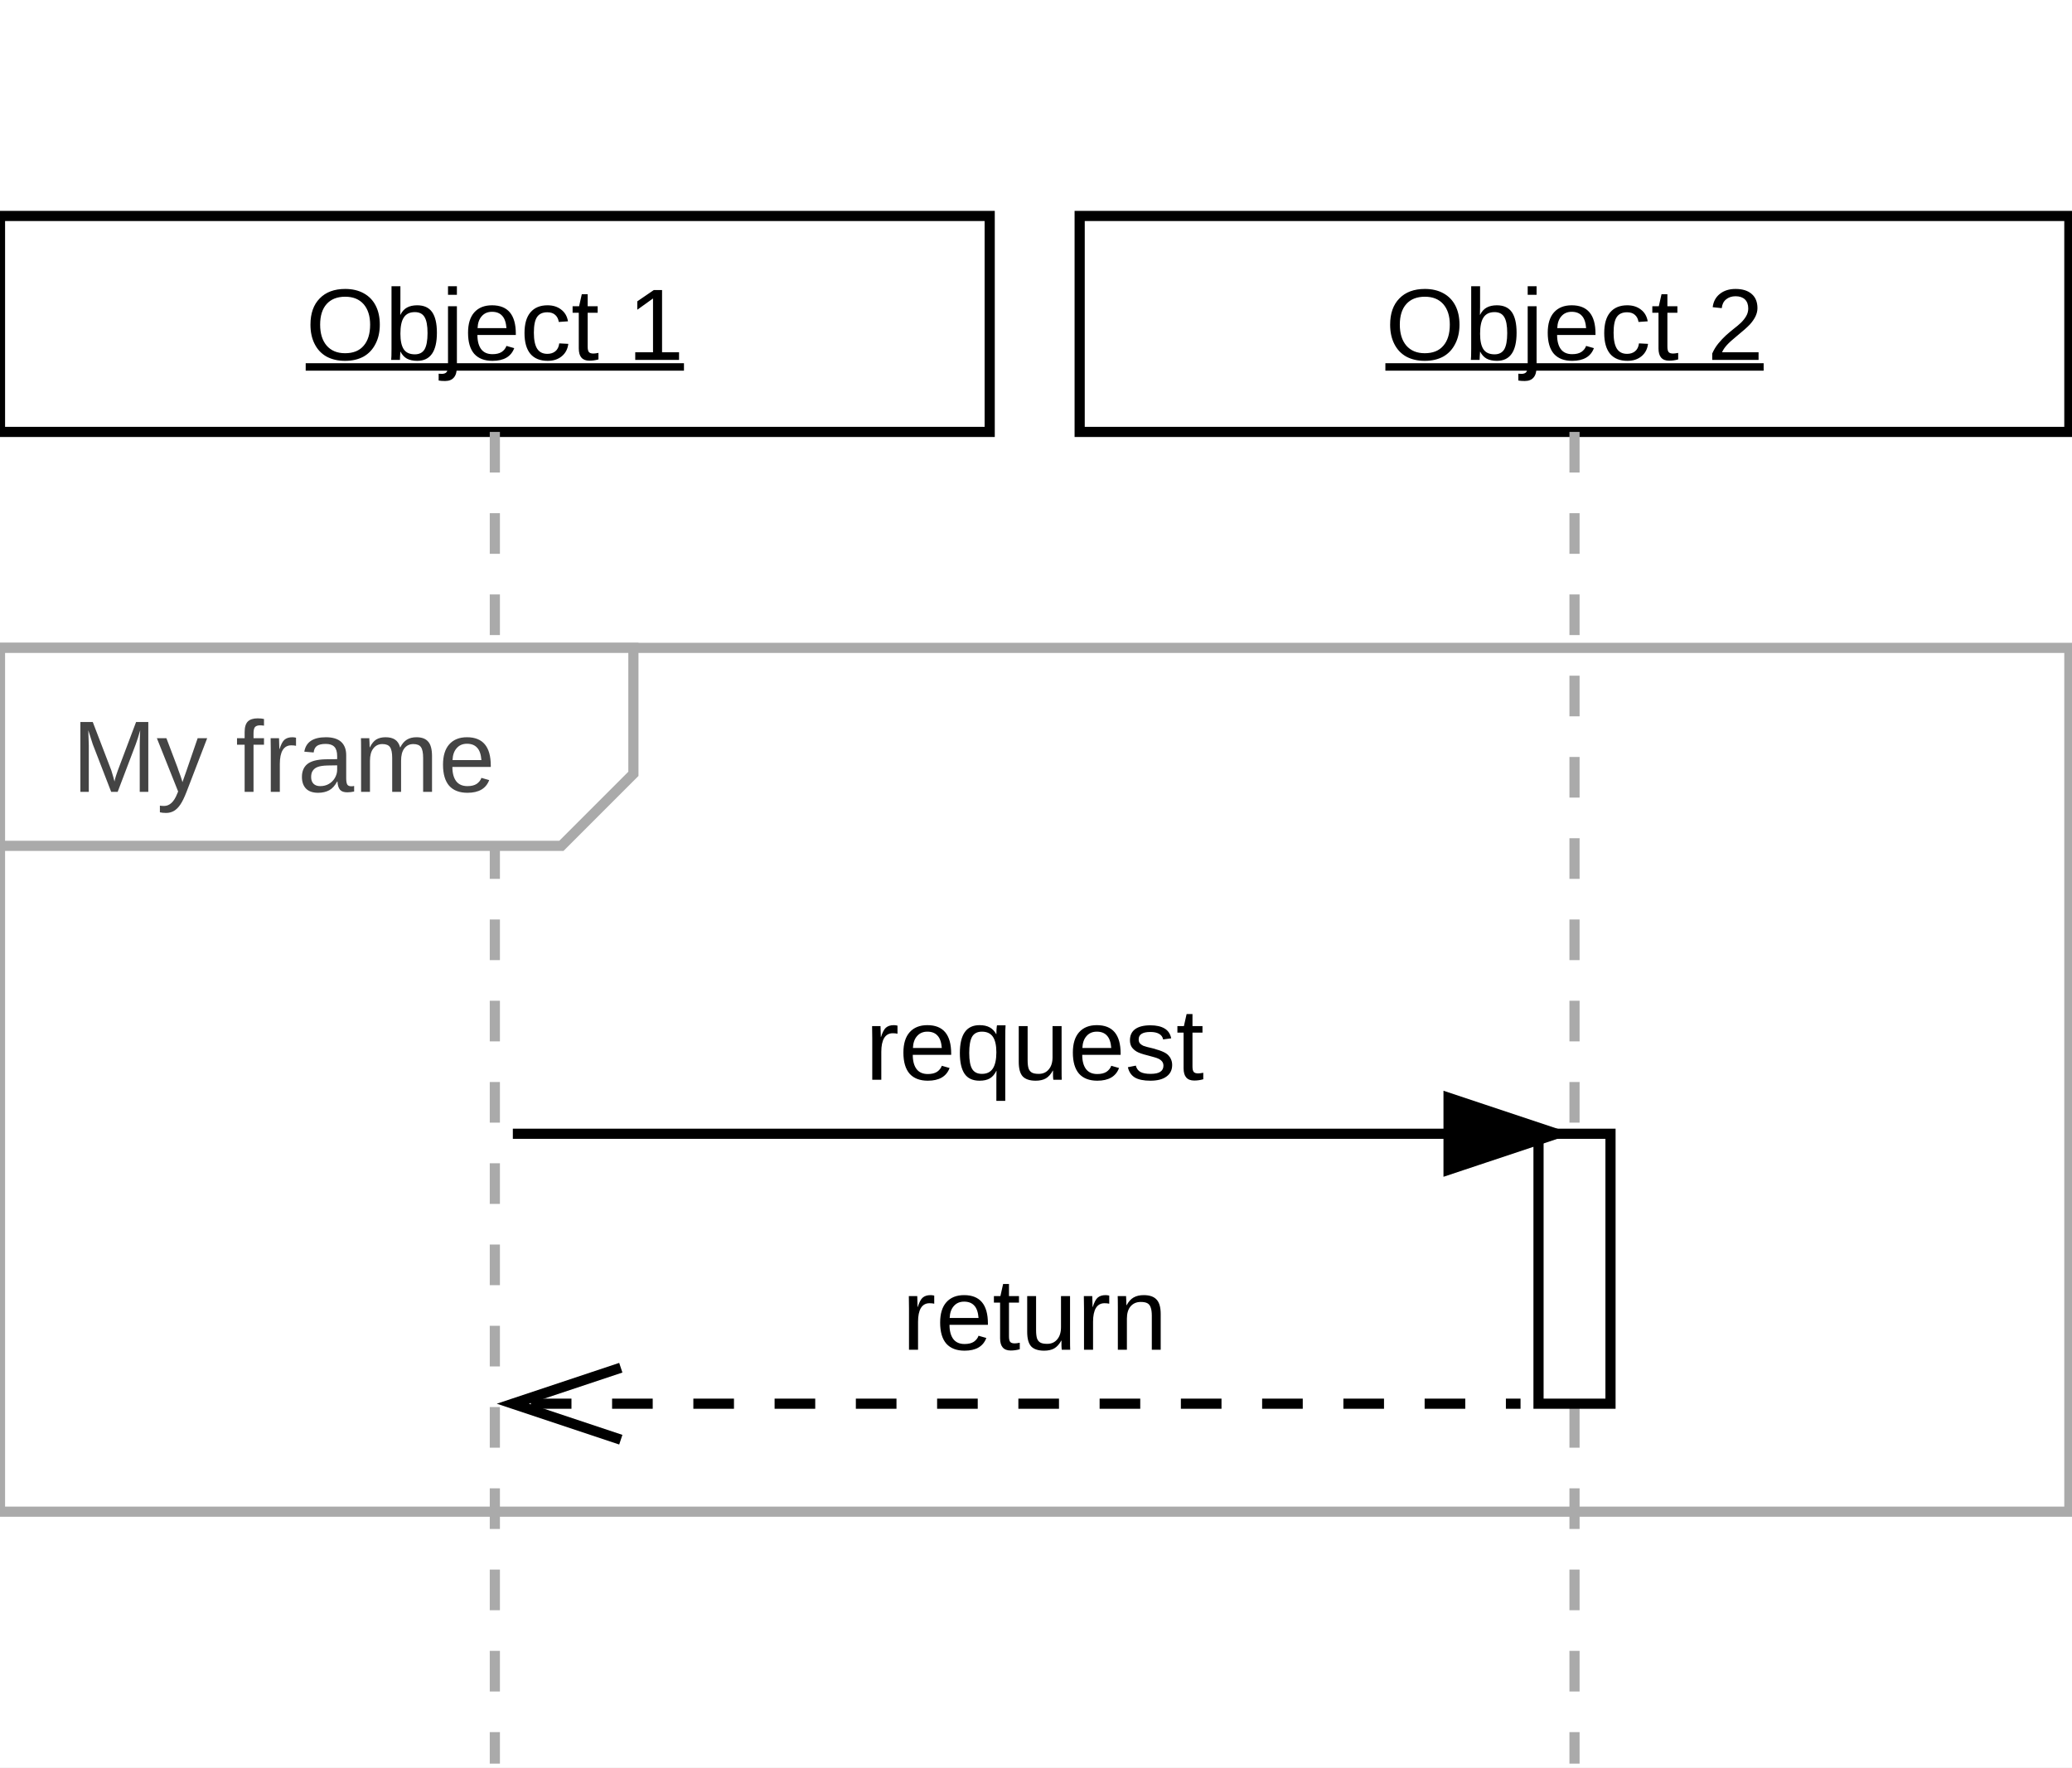
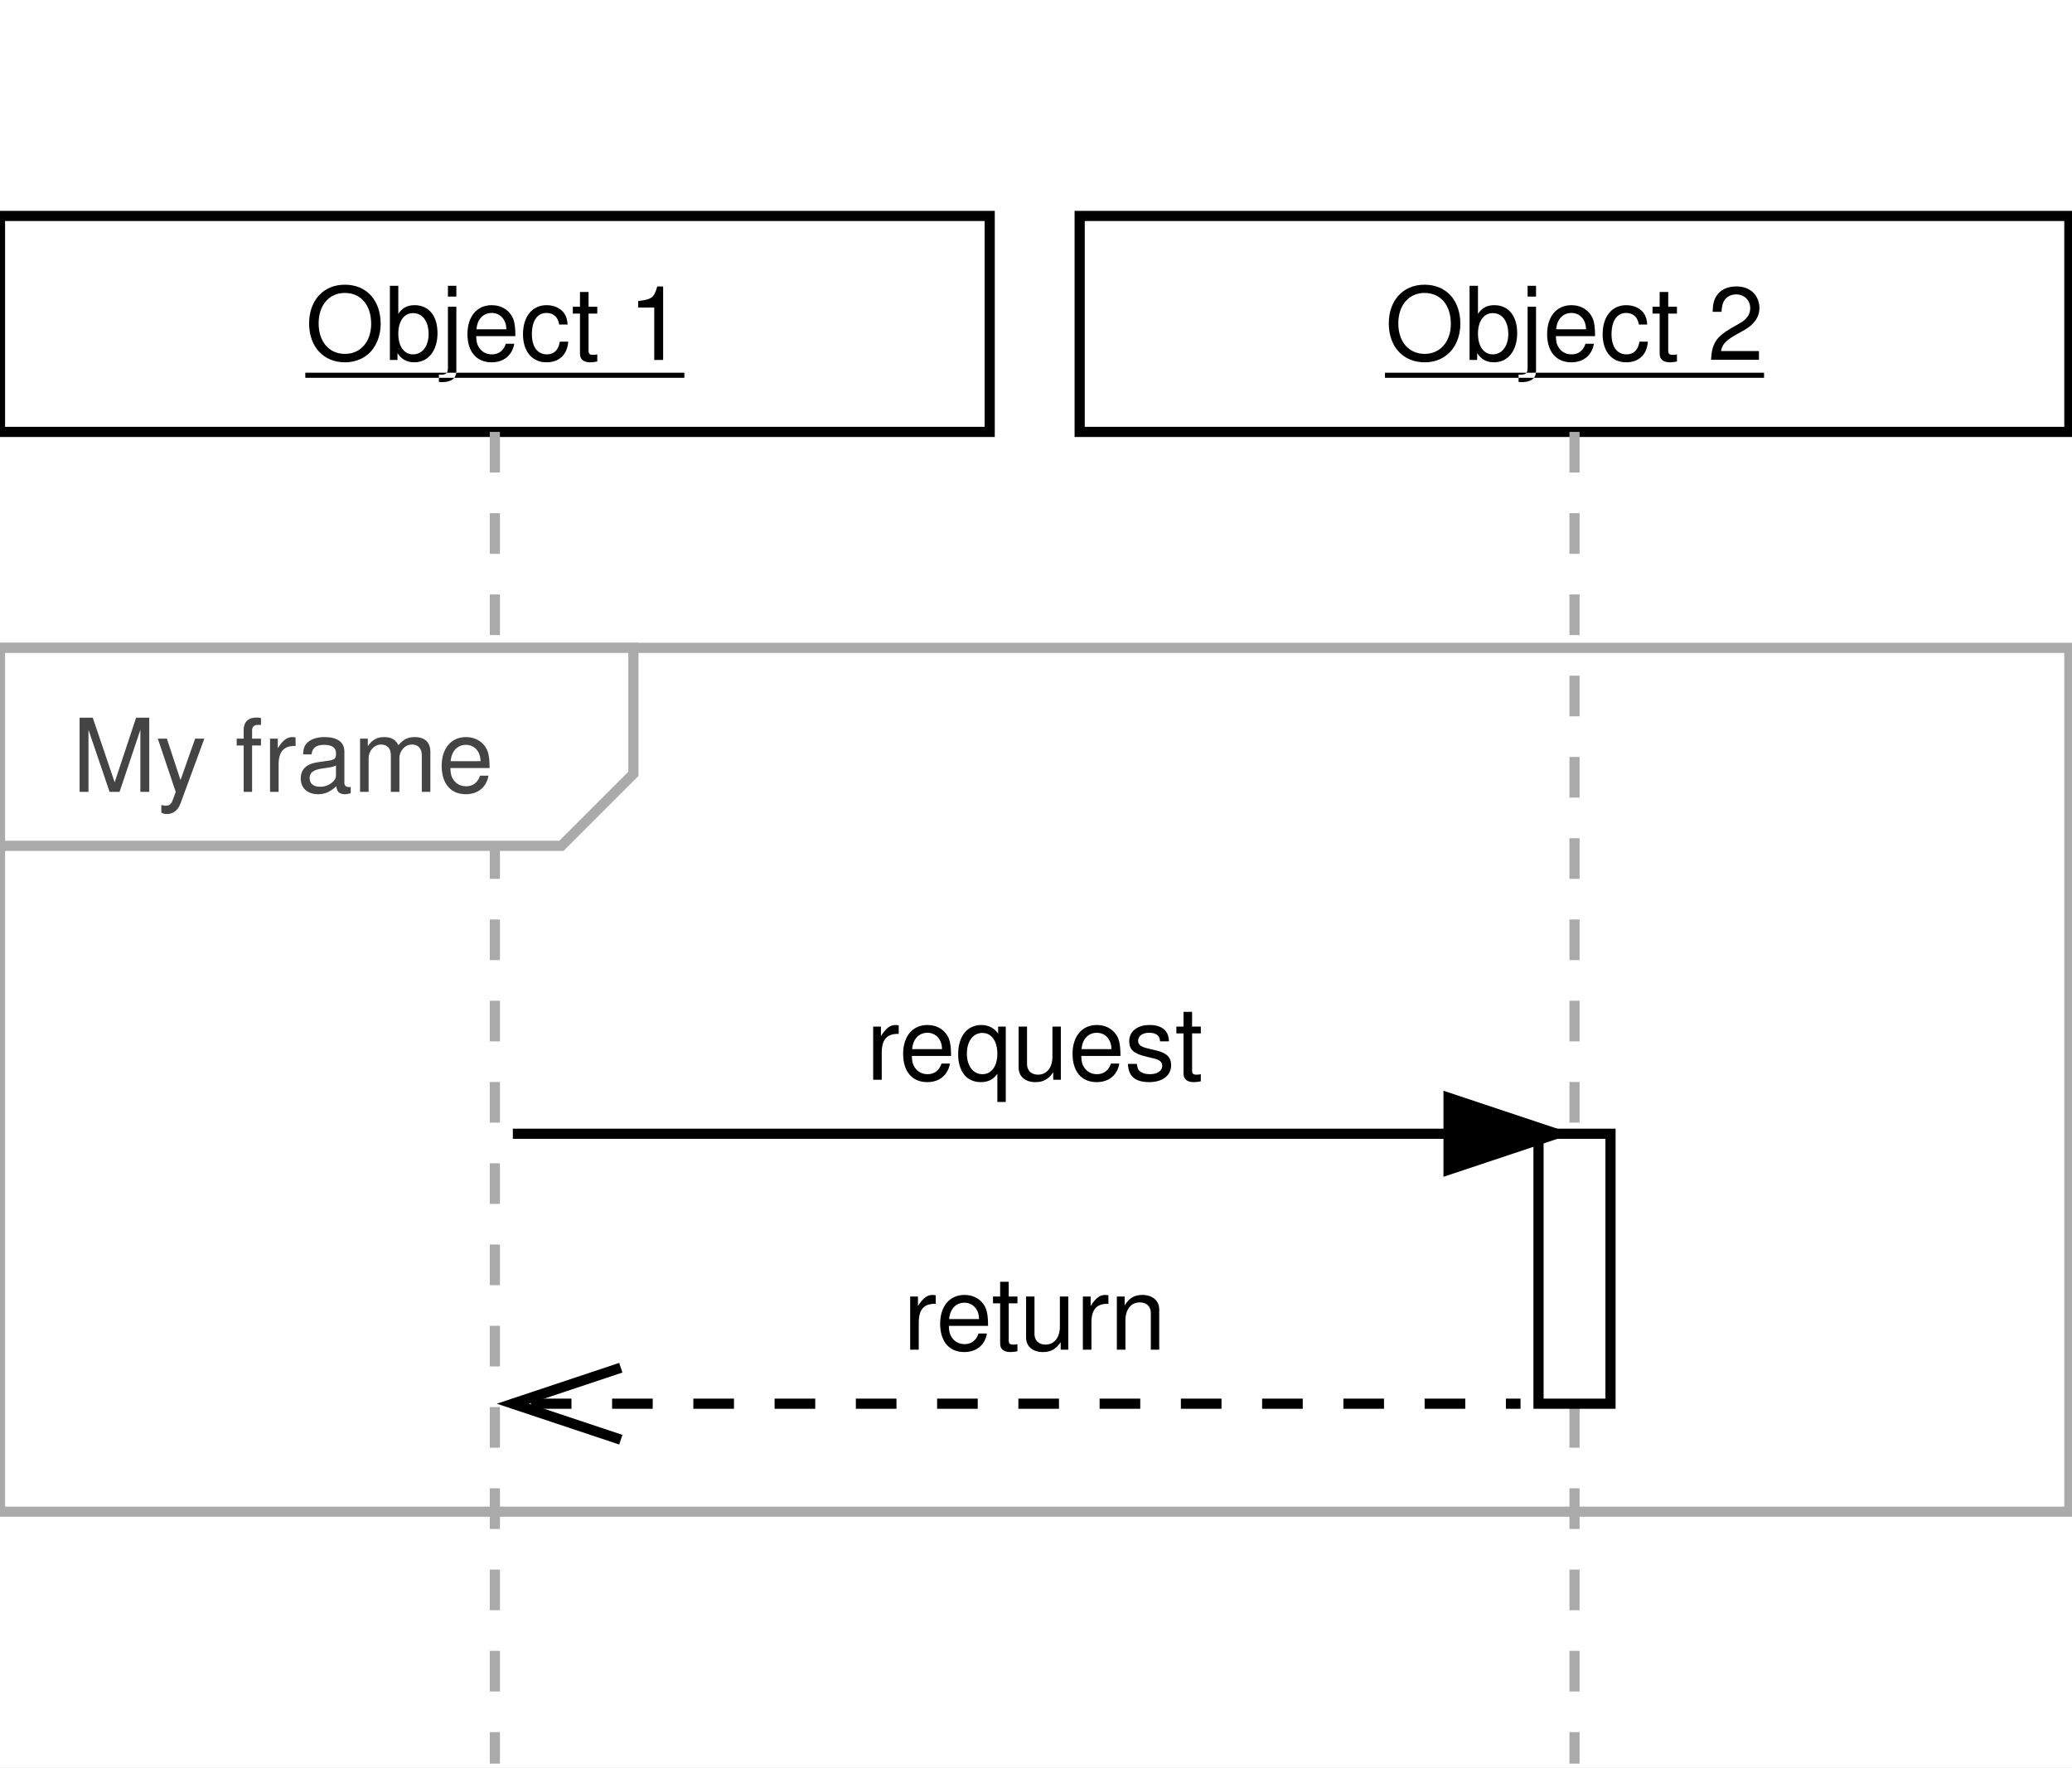
<svg xmlns="http://www.w3.org/2000/svg" baseProfile="full" height="174px" version="1.1" width="204px">
  <defs />
  <g id="shapes" transform="scale(1.0)">
    <rect fill="white" height="100%" width="100%" x="0" y="0" />
    <rect fill="white" height="21.26" stroke="black" stroke-width="1" width="97.441" x="0.0" y="21.26" />
-     <text fill="black" font-family="Arial, Helvetica, sans-serif" font-size="10px" text-anchor="middle" text-decoration="underline" x="48.72" y="35.433">Object 1</text>
+     <text fill="black" font-family="Helvetica, Arial, sans-serif" font-size="10px" text-anchor="middle" text-decoration="underline" x="48.72" y="35.433">Object 1</text>
    <rect fill="white" height="21.26" stroke="black" stroke-width="1" width="97.441" x="106.299" y="21.26" />
-     <text fill="black" font-family="Arial, Helvetica, sans-serif" font-size="10px" text-anchor="middle" text-decoration="underline" x="155.02" y="35.433">Object 2</text>
+     <text fill="black" font-family="Helvetica, Arial, sans-serif" font-size="10px" text-anchor="middle" text-decoration="underline" x="155.02" y="35.433">Object 2</text>
    <line stroke="#aaaaaa" stroke-dasharray="4" stroke-width="1" x1="48.72" x2="48.72" y1="42.52" y2="173.622" />
    <line stroke="#aaaaaa" stroke-dasharray="4" stroke-width="1" x1="155.02" x2="155.02" y1="42.52" y2="173.622" />
    <rect fill="white" height="26.575" stroke="black" stroke-width="1" width="7.087" x="151.476" y="111.614" />
-     <text fill="black" font-family="Arial, Helvetica, sans-serif" font-size="10px" text-anchor="middle" x="101.87" y="106.299">request</text>
+     <text fill="black" font-family="Helvetica, Arial, sans-serif" font-size="10px" text-anchor="middle" x="101.87" y="106.299">request</text>
    <line stroke="black" stroke-width="1" x1="50.492" x2="151.476" y1="111.614" y2="111.614" />
    <polygon fill="black" points="142.618,115.157 153.248,111.614 142.618,108.071" stroke="black" />
-     <text fill="black" font-family="Arial, Helvetica, sans-serif" font-size="10px" text-anchor="middle" x="101.87" y="132.874">return</text>
+     <text fill="black" font-family="Helvetica, Arial, sans-serif" font-size="10px" text-anchor="middle" x="101.87" y="132.874">return</text>
    <line stroke="black" stroke-dasharray="4" stroke-width="1" x1="52.264" x2="149.705" y1="138.189" y2="138.189" />
    <polyline fill="none" points="61.122,141.732 50.492,138.189 61.122,134.646" stroke="black" />
    <rect fill="none" height="85.039" stroke="#aaaaaa" stroke-width="1" width="203.74" x="0.0" y="63.78" />
    <polyline fill="white" points="0.0,63.78 62.362,63.78 62.362,76.181 55.276,83.268 0.0,83.268 0.0,63.78" stroke="#aaaaaa" />
-     <text fill="#444" font-family="Arial, Helvetica, sans-serif" font-size="10px" text-anchor="start" x="7.087" y="77.953">My frame</text>
+     <text fill="#444" font-family="Helvetica, Arial, sans-serif" font-size="10px" text-anchor="start" x="7.087" y="77.953">My frame</text>
  </g>
</svg>
